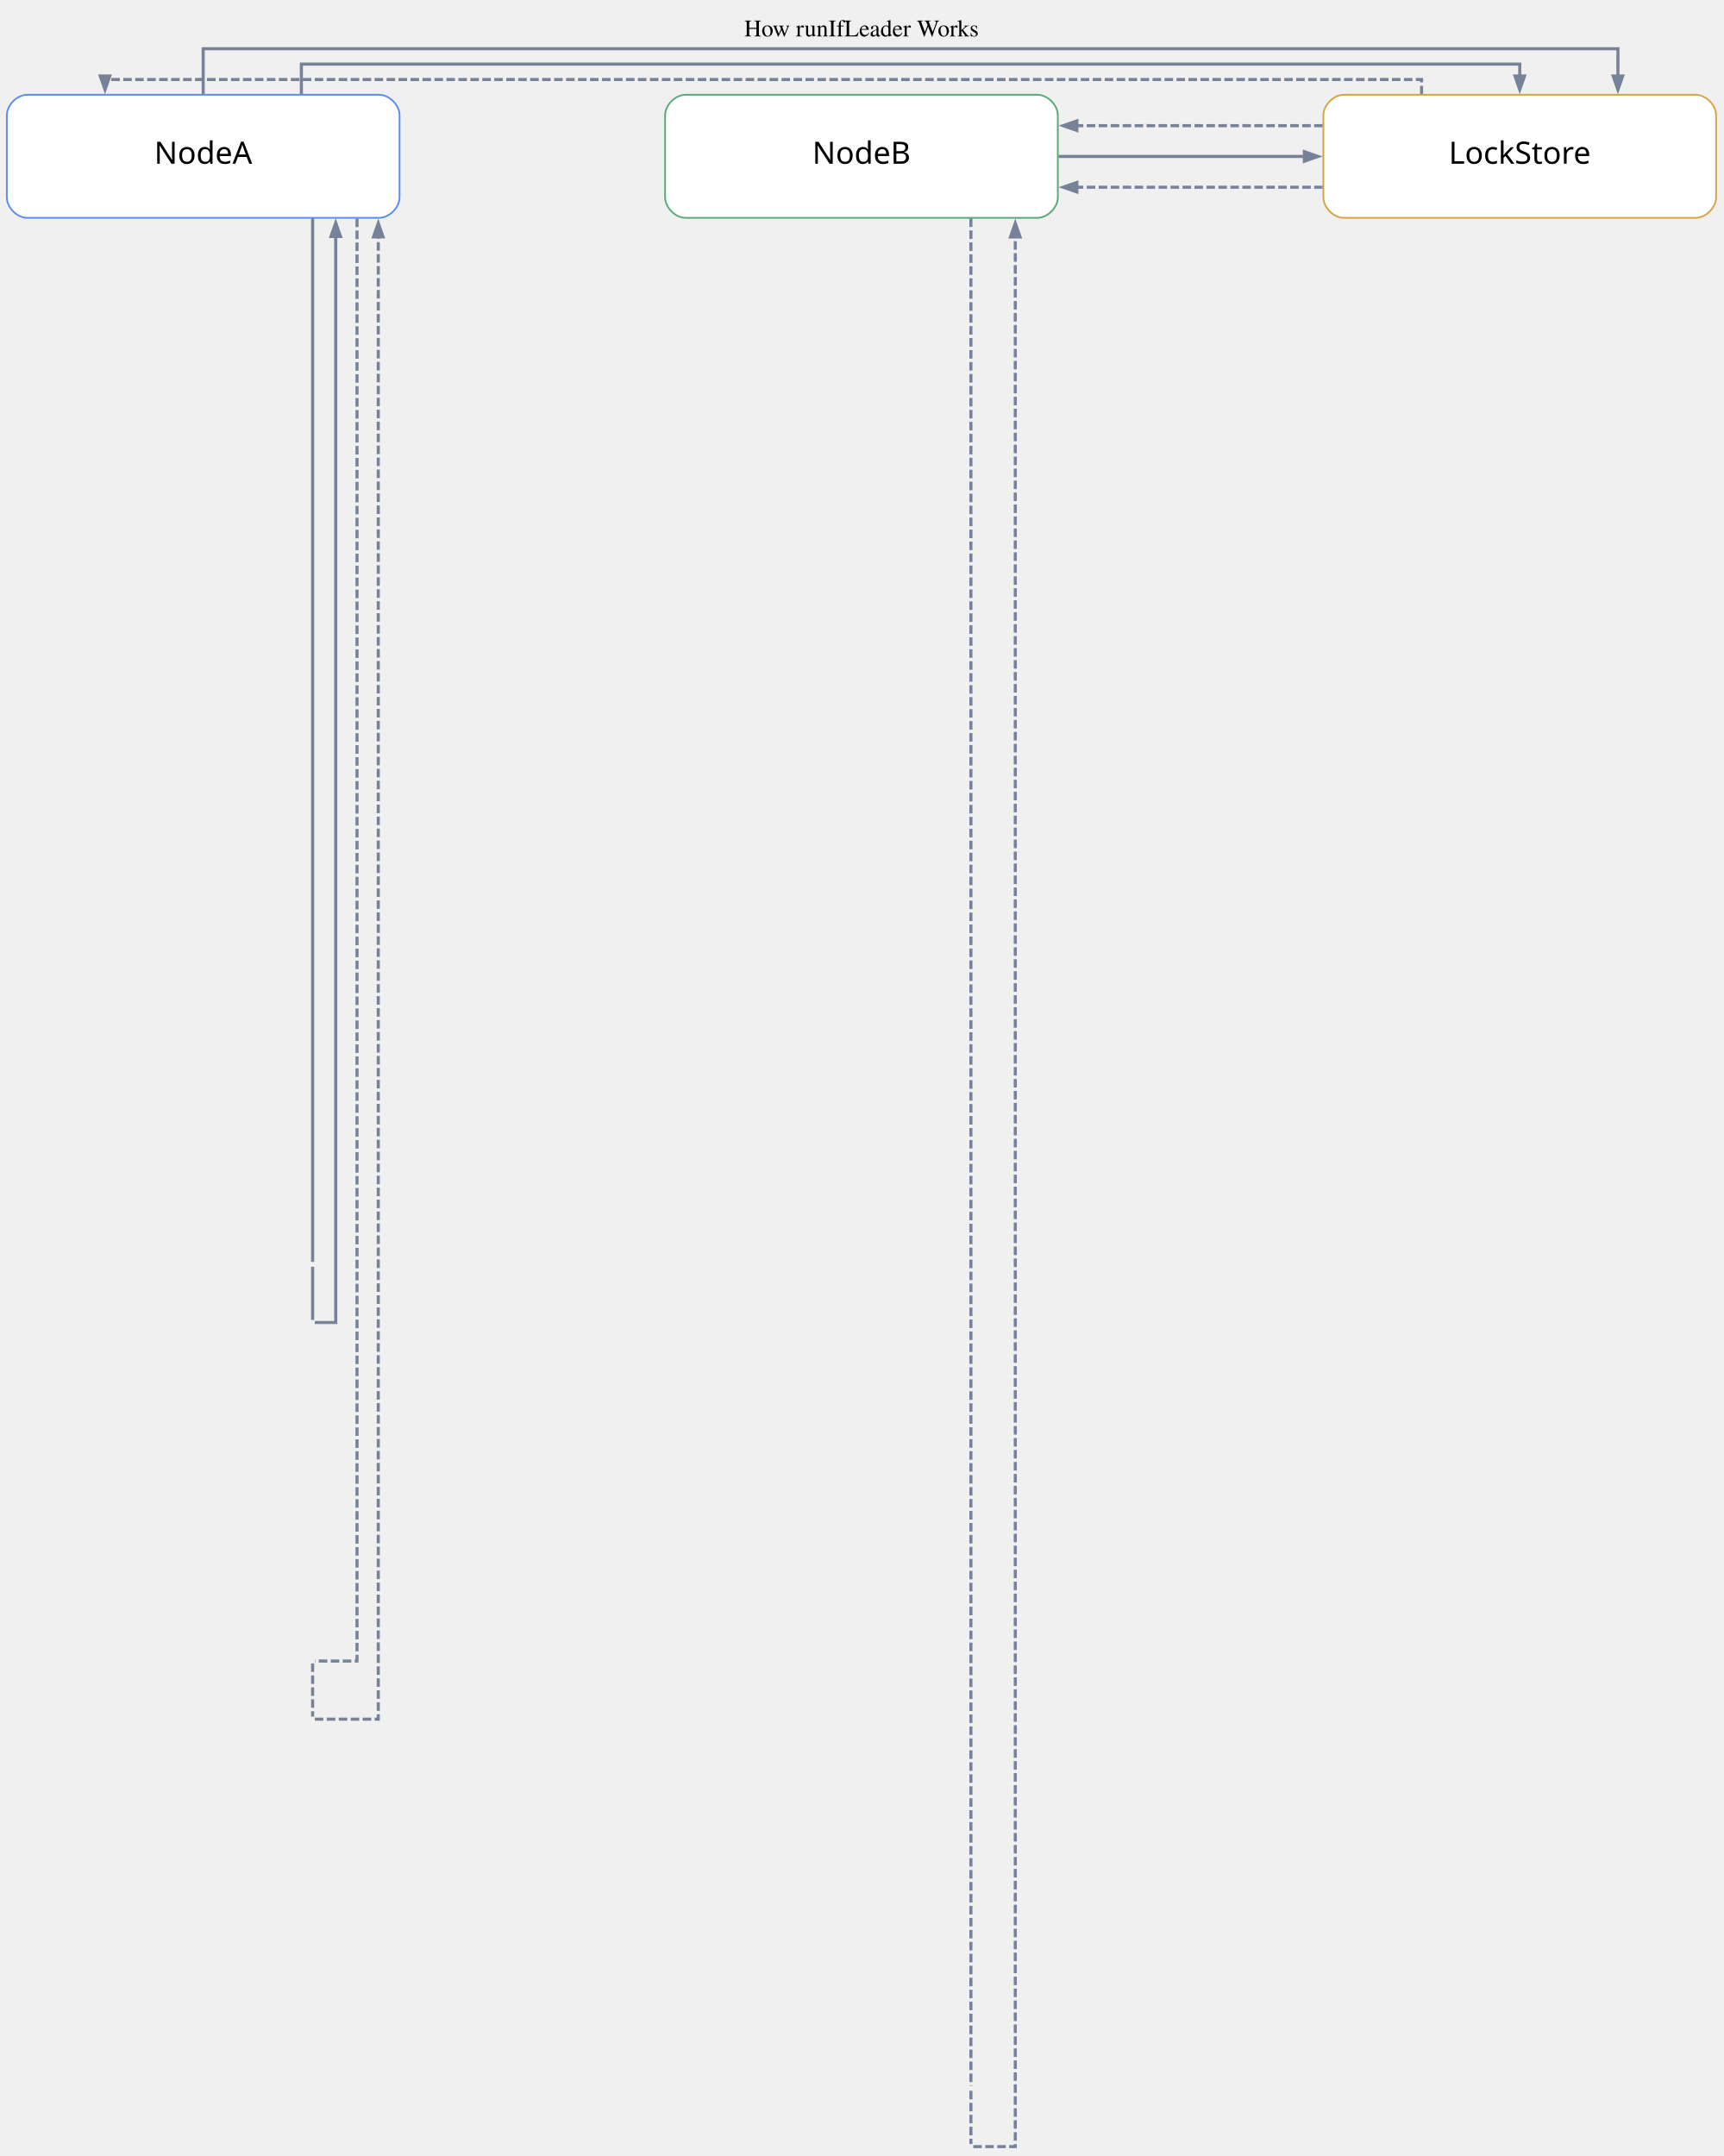
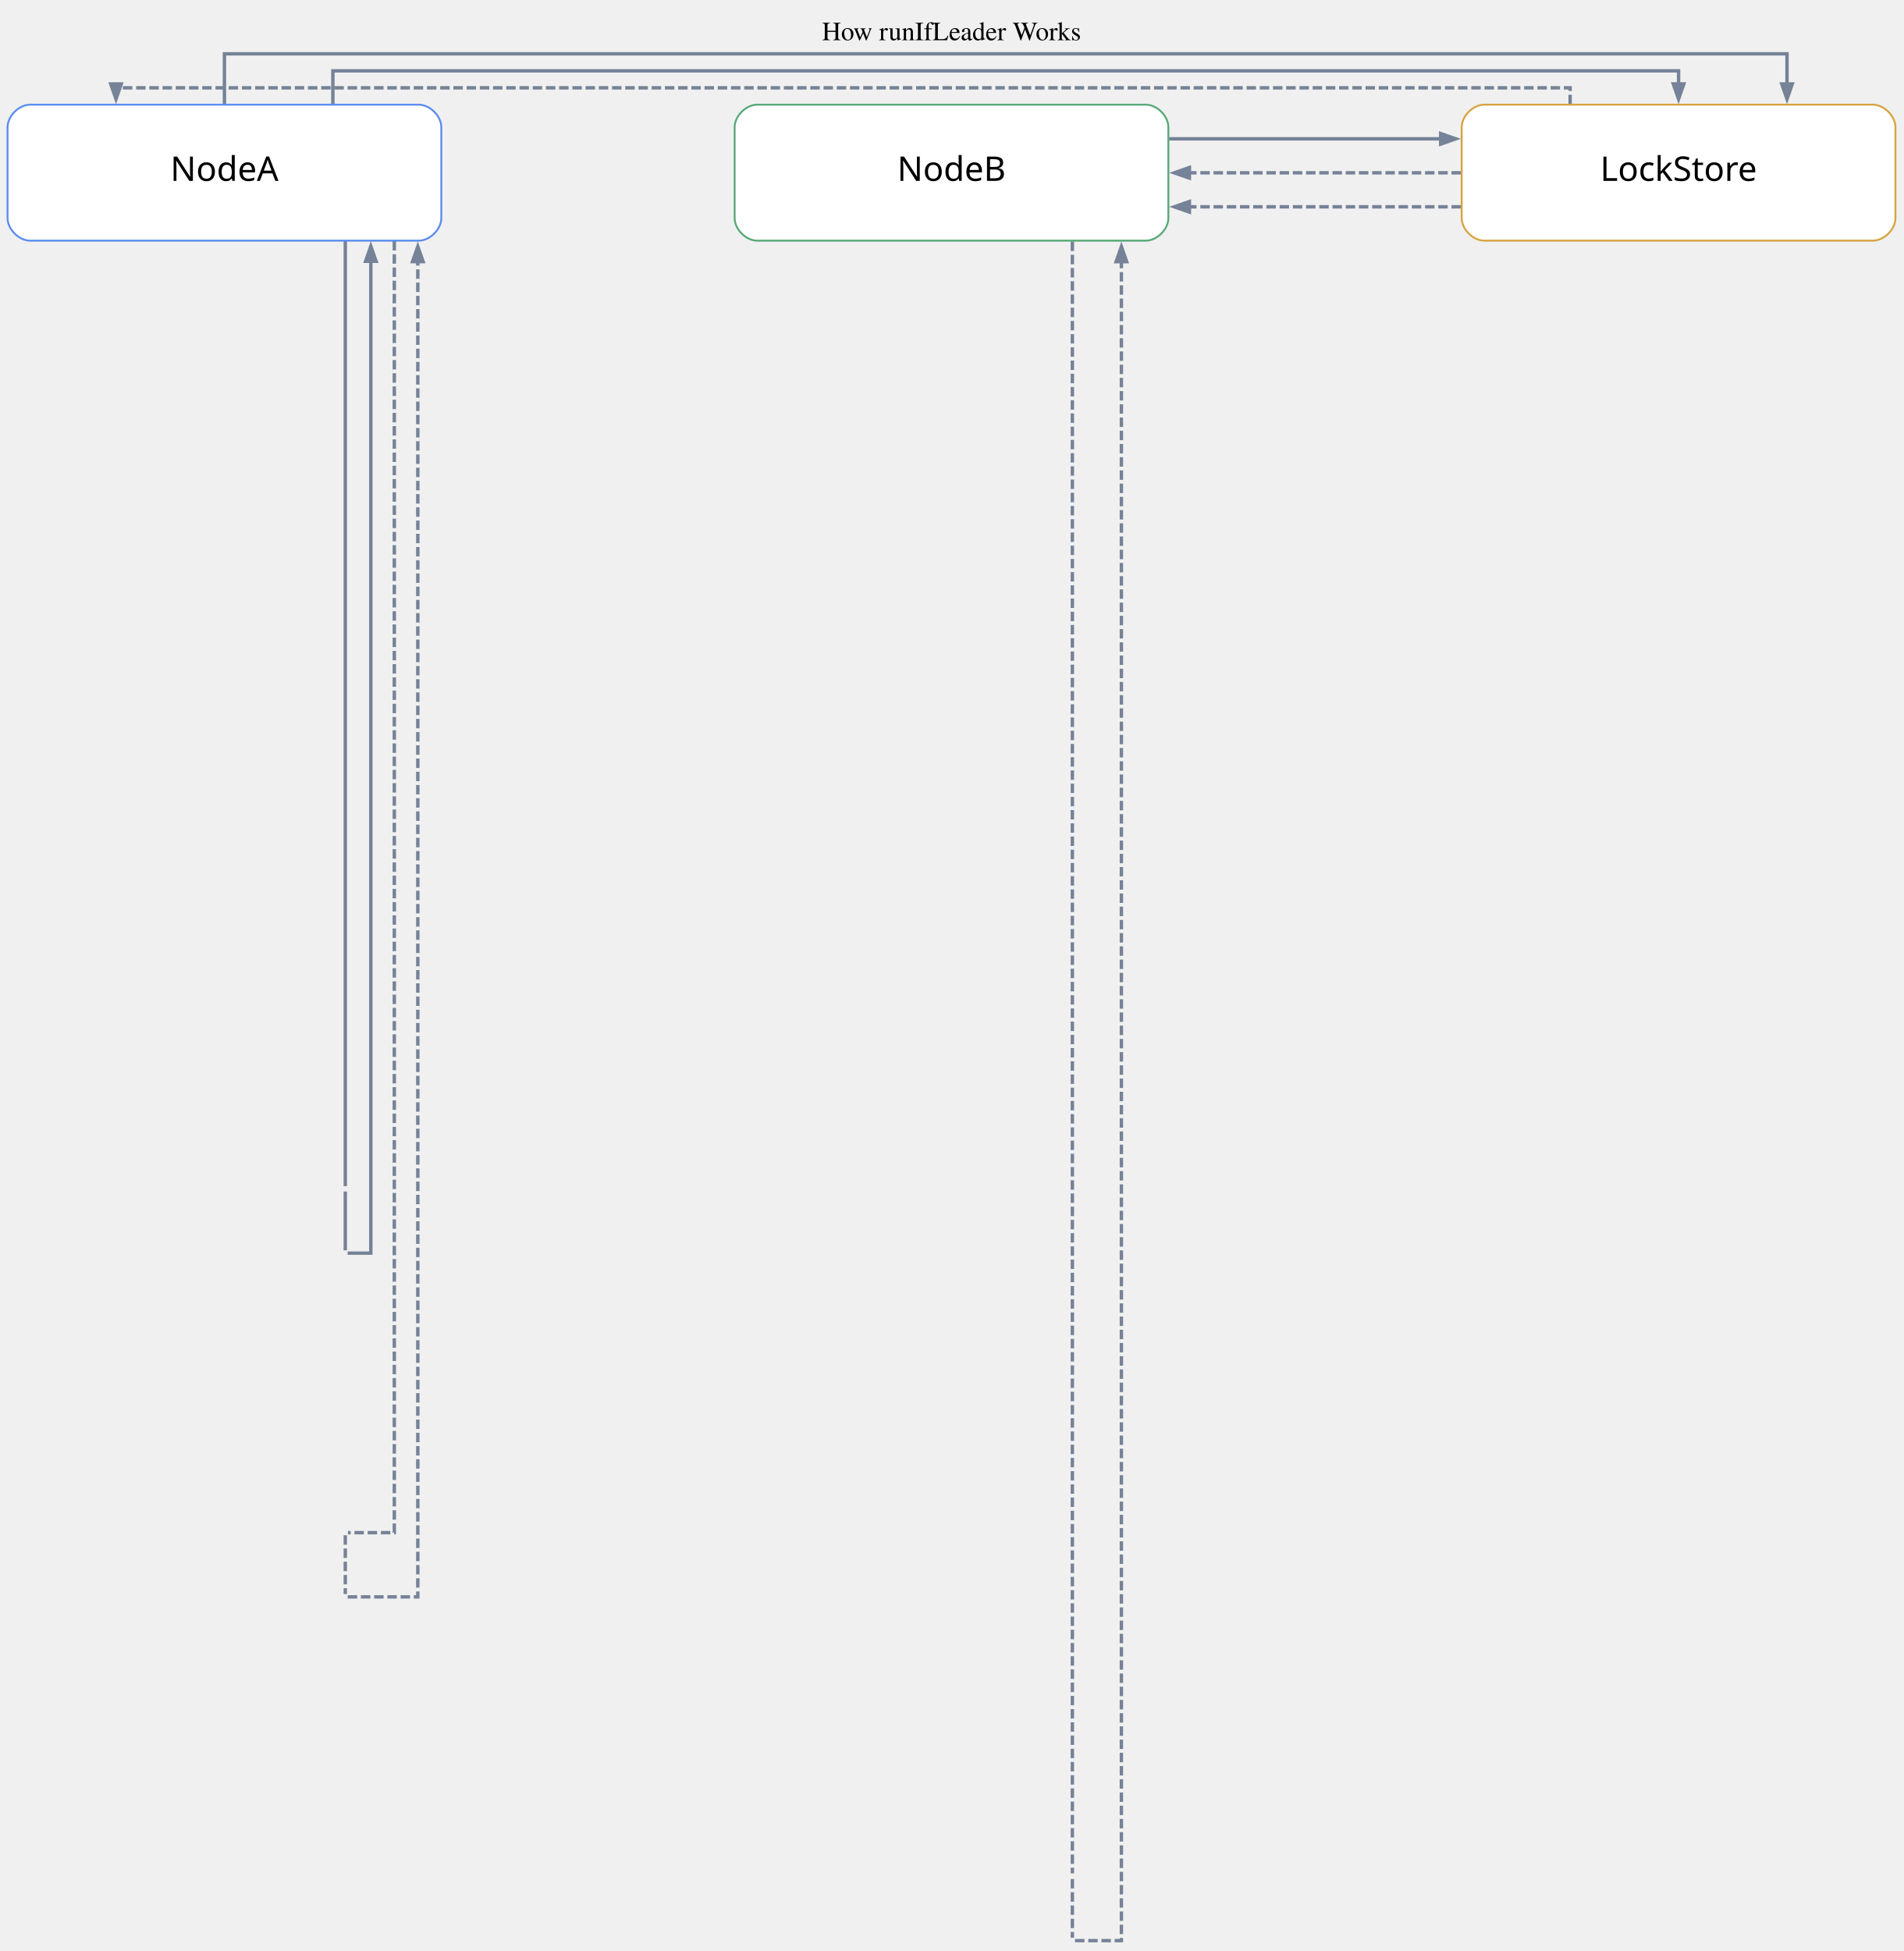
- <svg xmlns="http://www.w3.org/2000/svg" width="1008pt" height="1261pt" viewBox="0.00 0.00 1008.00 1261.00">
-   <g id="graph0" class="graph" transform="scale(1 1) rotate(0) translate(4 1256.5)">
-     <text xml:space="preserve" text-anchor="middle" x="499.84" y="-1235.2" font-family="Times,serif" font-size="14.00">How runIfLeader Works</text>
+ <svg xmlns="http://www.w3.org/2000/svg" width="1008pt" height="1033pt" viewBox="0.00 0.00 1008.00 1033.00">
+   <g id="graph0" class="graph" transform="scale(1 1) rotate(0) translate(4 1028.5)">
+     <text xml:space="preserve" text-anchor="middle" x="499.84" y="-1007.2" font-family="Times,serif" font-size="14.00">How runIfLeader Works</text>
    <g id="edge1" class="edge">
-       <path fill="none" stroke="#758297" stroke-width="1.8" d="M114.84,-1201.32C114.84,-1215.3 114.84,-1228 114.84,-1228 114.84,-1228 942.26,-1228 942.26,-1228 942.26,-1228 942.26,-1212.04 942.26,-1212.04" />
-       <polygon fill="#758297" stroke="#758297" stroke-width="1.8" points="945.06,-1212.04 942.26,-1204.04 939.46,-1212.04 945.06,-1212.04" />
+       <path fill="none" stroke="#758297" stroke-width="1.8" d="M114.84,-973.32C114.84,-987.3 114.84,-1000 114.84,-1000 114.84,-1000 942.26,-1000 942.26,-1000 942.26,-1000 942.26,-984.04 942.26,-984.04" />
+       <polygon fill="#758297" stroke="#758297" stroke-width="1.8" points="945.06,-984.04 942.26,-976.04 939.46,-984.04 945.06,-984.04" />
    </g>
    <g id="edge8" class="edge">
-       <path fill="none" stroke="#758297" stroke-width="1.8" d="M172.26,-1201.34C172.26,-1211.1 172.26,-1219 172.26,-1219 172.26,-1219 884.84,-1219 884.84,-1219 884.84,-1219 884.84,-1212.07 884.84,-1212.07" />
-       <polygon fill="#758297" stroke="#758297" stroke-width="1.8" points="887.64,-1212.07 884.84,-1204.07 882.04,-1212.07 887.64,-1212.07" />
+       <path fill="none" stroke="#758297" stroke-width="1.8" d="M172.26,-973.34C172.26,-983.1 172.26,-991 172.26,-991 172.26,-991 884.84,-991 884.84,-991 884.84,-991 884.84,-984.07 884.84,-984.07" />
+       <polygon fill="#758297" stroke="#758297" stroke-width="1.8" points="887.64,-984.07 884.84,-976.07 882.04,-984.07 887.64,-984.07" />
    </g>
    <g id="edge5" class="edge">
-       <path fill="none" stroke="#758297" stroke-width="1.8" d="M178.84,-1128.85C178.84,-996.65 178.84,-546.46 178.84,-518.45" />
+       <path fill="none" stroke="#758297" stroke-width="1.8" d="M178.84,-900.94C178.84,-784.56 178.84,-425.56 178.84,-400.47" />
    </g>
    <g id="edge9" class="edge">
-       <path fill="none" stroke="#758297" stroke-width="1.8" stroke-dasharray="5,2" d="M204.8,-1128.66C204.8,-962.58 204.8,-285 204.8,-285 204.8,-285 185.63,-285 180.24,-285" />
+       <path fill="none" stroke="#758297" stroke-width="1.8" stroke-dasharray="5,2" d="M204.8,-900.88C204.8,-754.86 204.8,-217 204.8,-217 204.8,-217 185.63,-217 180.24,-217" />
    </g>
    <g id="edge2" class="edge">
-       <path fill="none" stroke="#758297" stroke-width="1.8" d="M615.09,-1165C615.09,-1165 758.87,-1165 758.87,-1165" />
-       <polygon fill="#758297" stroke="#758297" stroke-width="1.8" points="758.87,-1167.8 766.87,-1165 758.87,-1162.2 758.87,-1167.8" />
+       <path fill="none" stroke="#758297" stroke-width="1.8" d="M615.09,-955C615.09,-955 758.87,-955 758.87,-955" />
+       <polygon fill="#758297" stroke="#758297" stroke-width="1.8" points="758.87,-957.8 766.87,-955 758.87,-952.2 758.87,-957.8" />
    </g>
    <g id="edge13" class="edge">
-       <path fill="none" stroke="#758297" stroke-width="1.8" stroke-dasharray="5,2" d="M563.84,-1128.76C563.84,-939.88 563.84,-76.89 563.84,-36.54" />
+       <path fill="none" stroke="#758297" stroke-width="1.8" stroke-dasharray="5,2" d="M563.84,-900.6C563.84,-736.47 563.84,-72.79 563.84,-36.62" />
    </g>
    <g id="edge3" class="edge">
-       <path fill="none" stroke="#758297" stroke-width="1.8" stroke-dasharray="5,2" d="M827.42,-1201.34C827.42,-1206.45 827.42,-1210 827.42,-1210 827.42,-1210 57.42,-1210 57.42,-1210 57.42,-1210 57.42,-1209.13 57.42,-1209.13" />
-       <polygon fill="#758297" stroke="#758297" stroke-width="1.8" points="60.22,-1212.06 57.42,-1204.06 54.62,-1212.06 60.22,-1212.06" />
+       <path fill="none" stroke="#758297" stroke-width="1.8" stroke-dasharray="5,2" d="M827.42,-973.34C827.42,-978.45 827.42,-982 827.42,-982 827.42,-982 57.42,-982 57.42,-982 57.42,-982 57.42,-981.13 57.42,-981.13" />
+       <polygon fill="#758297" stroke="#758297" stroke-width="1.8" points="60.22,-984.06 57.42,-976.06 54.62,-984.06 60.22,-984.06" />
    </g>
    <g id="edge4" class="edge">
-       <path fill="none" stroke="#758297" stroke-width="1.8" stroke-dasharray="5,2" d="M769.59,-1183C769.59,-1183 625.81,-1183 625.81,-1183" />
-       <polygon fill="#758297" stroke="#758297" stroke-width="1.8" points="625.81,-1180.2 617.81,-1183 625.81,-1185.8 625.81,-1180.2" />
+       <path fill="none" stroke="#758297" stroke-width="1.8" stroke-dasharray="5,2" d="M769.59,-937C769.59,-937 625.81,-937 625.81,-937" />
+       <polygon fill="#758297" stroke="#758297" stroke-width="1.8" points="625.81,-934.2 617.81,-937 625.81,-939.8 625.81,-934.2" />
    </g>
    <g id="edge12" class="edge">
-       <path fill="none" stroke="#758297" stroke-width="1.8" stroke-dasharray="5,2" d="M769.59,-1147C769.59,-1147 625.81,-1147 625.81,-1147" />
-       <polygon fill="#758297" stroke="#758297" stroke-width="1.8" points="625.81,-1144.2 617.81,-1147 625.81,-1149.8 625.81,-1144.2" />
+       <path fill="none" stroke="#758297" stroke-width="1.8" stroke-dasharray="5,2" d="M769.59,-919C769.59,-919 625.81,-919 625.81,-919" />
+       <polygon fill="#758297" stroke="#758297" stroke-width="1.8" points="625.81,-916.2 617.81,-919 625.81,-921.8 625.81,-916.2" />
    </g>
    <g id="edge6" class="edge">
-       <path fill="none" stroke="#758297" stroke-width="1.8" d="M178.84,-515.62C178.84,-510.03 178.84,-490.02 178.84,-484.5" />
+       <path fill="none" stroke="#758297" stroke-width="1.8" d="M178.84,-397.62C178.84,-392.03 178.84,-372.02 178.84,-366.5" />
    </g>
    <g id="edge7" class="edge">
-       <path fill="none" stroke="#758297" stroke-width="1.8" d="M180.09,-483C183.43,-483 192.36,-483 192.36,-483 192.36,-483 192.36,-1118.17 192.36,-1118.17" />
-       <polygon fill="#758297" stroke="#758297" stroke-width="1.8" points="189.56,-1118.17 192.36,-1126.17 195.16,-1118.17 189.56,-1118.17" />
+       <path fill="none" stroke="#758297" stroke-width="1.8" d="M180.09,-365C183.43,-365 192.36,-365 192.36,-365 192.36,-365 192.36,-890.14 192.36,-890.14" />
+       <polygon fill="#758297" stroke="#758297" stroke-width="1.8" points="189.56,-890.14 192.36,-898.14 195.16,-890.14 189.56,-890.14" />
    </g>
    <g id="edge10" class="edge">
-       <path fill="none" stroke="#758297" stroke-width="1.8" stroke-dasharray="5,2" d="M178.84,-283.62C178.84,-278.03 178.84,-258.02 178.84,-252.5" />
+       <path fill="none" stroke="#758297" stroke-width="1.8" stroke-dasharray="5,2" d="M178.84,-215.62C178.84,-210.03 178.84,-190.02 178.84,-184.5" />
    </g>
    <g id="edge11" class="edge">
-       <path fill="none" stroke="#758297" stroke-width="1.8" stroke-dasharray="5,2" d="M180.12,-251C186.78,-251 217.24,-251 217.24,-251 217.24,-251 217.24,-1117.96 217.24,-1117.96" />
-       <polygon fill="#758297" stroke="#758297" stroke-width="1.8" points="214.44,-1117.96 217.24,-1125.96 220.04,-1117.96 214.44,-1117.96" />
+       <path fill="none" stroke="#758297" stroke-width="1.8" stroke-dasharray="5,2" d="M180.12,-183C186.78,-183 217.24,-183 217.24,-183 217.24,-183 217.24,-889.98 217.24,-889.98" />
+       <polygon fill="#758297" stroke="#758297" stroke-width="1.8" points="214.44,-889.98 217.24,-897.98 220.04,-889.98 214.44,-889.98" />
    </g>
    <g id="edge14" class="edge">
      <path fill="none" stroke="#758297" stroke-width="1.8" stroke-dasharray="5,2" d="M563.84,-33.62C563.84,-28.03 563.84,-8.02 563.84,-2.5" />
    </g>
    <g id="edge15" class="edge">
-       <path fill="none" stroke="#758297" stroke-width="1.8" stroke-dasharray="5,2" d="M565.24,-1C570.63,-1 589.8,-1 589.8,-1 589.8,-1 589.8,-1117.92 589.8,-1117.92" />
-       <polygon fill="#758297" stroke="#758297" stroke-width="1.8" points="587,-1117.92 589.8,-1125.92 592.6,-1117.92 587,-1117.92" />
+       <path fill="none" stroke="#758297" stroke-width="1.8" stroke-dasharray="5,2" d="M565.24,-1C570.63,-1 589.8,-1 589.8,-1 589.8,-1 589.8,-889.95 589.8,-889.95" />
+       <polygon fill="#758297" stroke="#758297" stroke-width="1.8" points="587,-889.95 589.8,-897.95 592.6,-889.95 587,-889.95" />
    </g>
    <g id="node1" class="node">
-       <path fill="#ffffff" stroke="#5b8def" d="M217.68,-1201.08C217.68,-1201.08 12,-1201.08 12,-1201.08 6,-1201.08 0,-1195.08 0,-1189.08 0,-1189.08 0,-1141.08 0,-1141.08 0,-1135.08 6,-1129.08 12,-1129.08 12,-1129.08 217.68,-1129.08 217.68,-1129.08 223.68,-1129.08 229.68,-1135.08 229.68,-1141.08 229.68,-1141.08 229.68,-1189.08 229.68,-1189.08 229.68,-1195.08 223.68,-1201.08 217.68,-1201.08" />
-       <text xml:space="preserve" text-anchor="middle" x="114.84" y="-1160.73" font-family="Architects Daughter" font-size="18.00">NodeA</text>
+       <path fill="#ffffff" stroke="#5b8def" d="M217.68,-973.08C217.68,-973.08 12,-973.08 12,-973.08 6,-973.08 0,-967.08 0,-961.08 0,-961.08 0,-913.08 0,-913.08 0,-907.08 6,-901.08 12,-901.08 12,-901.08 217.68,-901.08 217.68,-901.08 223.68,-901.08 229.68,-907.08 229.68,-913.08 229.68,-913.08 229.68,-961.08 229.68,-961.08 229.68,-967.08 223.68,-973.08 217.68,-973.08" />
+       <text xml:space="preserve" text-anchor="middle" x="114.84" y="-932.73" font-family="Architects Daughter" font-size="18.00">NodeA</text>
    </g>
    <g id="node2" class="node">
-       <path fill="#ffffff" stroke="#58a978" d="M602.68,-1201.08C602.68,-1201.08 397,-1201.08 397,-1201.08 391,-1201.08 385,-1195.08 385,-1189.08 385,-1189.08 385,-1141.08 385,-1141.08 385,-1135.08 391,-1129.08 397,-1129.08 397,-1129.08 602.68,-1129.08 602.68,-1129.08 608.68,-1129.08 614.68,-1135.08 614.68,-1141.08 614.68,-1141.08 614.68,-1189.08 614.68,-1189.08 614.68,-1195.08 608.68,-1201.08 602.68,-1201.08" />
-       <text xml:space="preserve" text-anchor="middle" x="499.84" y="-1160.73" font-family="Architects Daughter" font-size="18.00">NodeB</text>
+       <path fill="#ffffff" stroke="#58a978" d="M602.68,-973.08C602.68,-973.08 397,-973.08 397,-973.08 391,-973.08 385,-967.08 385,-961.08 385,-961.08 385,-913.08 385,-913.08 385,-907.08 391,-901.08 397,-901.08 397,-901.08 602.68,-901.08 602.68,-901.08 608.68,-901.08 614.68,-907.08 614.68,-913.08 614.68,-913.08 614.68,-961.08 614.68,-961.08 614.68,-967.08 608.68,-973.08 602.68,-973.08" />
+       <text xml:space="preserve" text-anchor="middle" x="499.84" y="-932.73" font-family="Architects Daughter" font-size="18.00">NodeB</text>
    </g>
    <g id="node3" class="node">
-       <path fill="#ffffff" stroke="#d6a441" d="M987.68,-1201.08C987.68,-1201.08 782,-1201.08 782,-1201.08 776,-1201.08 770,-1195.08 770,-1189.08 770,-1189.08 770,-1141.08 770,-1141.08 770,-1135.08 776,-1129.08 782,-1129.08 782,-1129.08 987.68,-1129.08 987.68,-1129.08 993.68,-1129.08 999.68,-1135.08 999.68,-1141.08 999.68,-1141.08 999.68,-1189.08 999.68,-1189.08 999.68,-1195.08 993.68,-1201.08 987.68,-1201.08" />
-       <text xml:space="preserve" text-anchor="middle" x="884.84" y="-1160.73" font-family="Architects Daughter" font-size="18.00">LockStore</text>
+       <path fill="#ffffff" stroke="#d6a441" d="M987.68,-973.08C987.68,-973.08 782,-973.08 782,-973.08 776,-973.08 770,-967.08 770,-961.08 770,-961.08 770,-913.08 770,-913.08 770,-907.08 776,-901.08 782,-901.08 782,-901.08 987.68,-901.08 987.68,-901.08 993.68,-901.08 999.68,-907.08 999.68,-913.08 999.68,-913.08 999.68,-961.08 999.68,-961.08 999.68,-967.08 993.68,-973.08 987.68,-973.08" />
+       <text xml:space="preserve" text-anchor="middle" x="884.84" y="-932.73" font-family="Architects Daughter" font-size="18.00">LockStore</text>
    </g>
  </g>
</svg>
